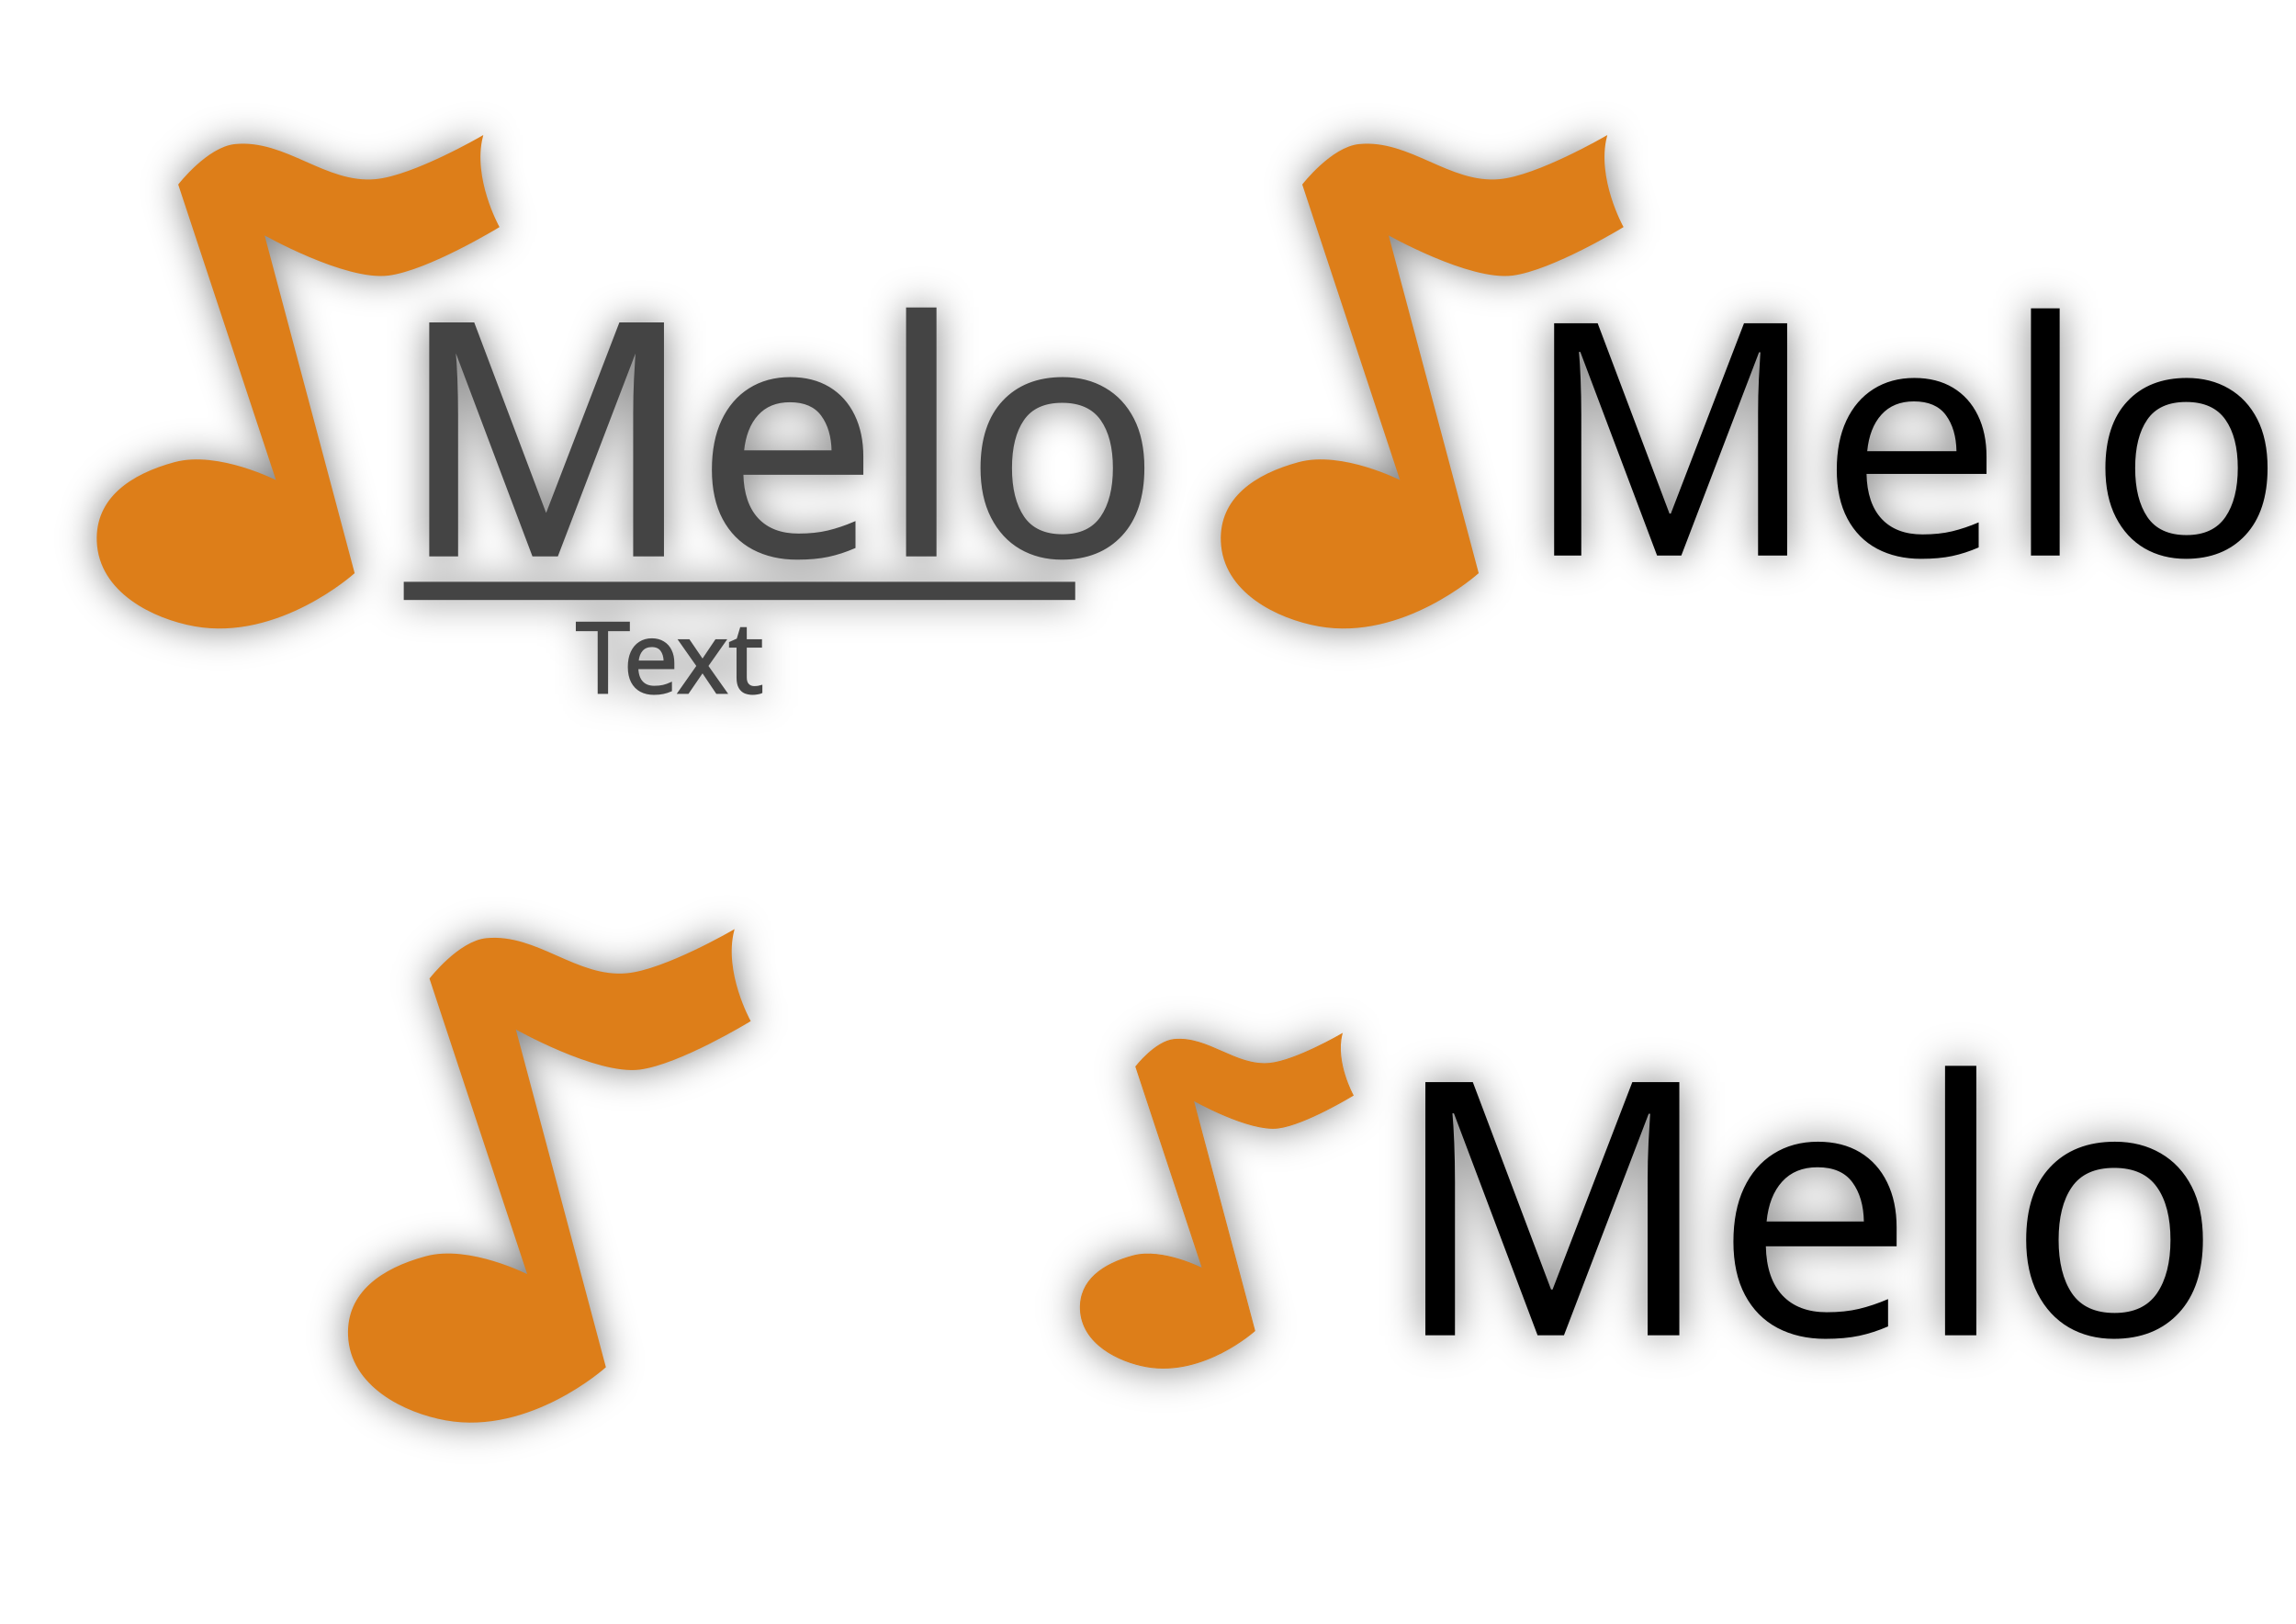
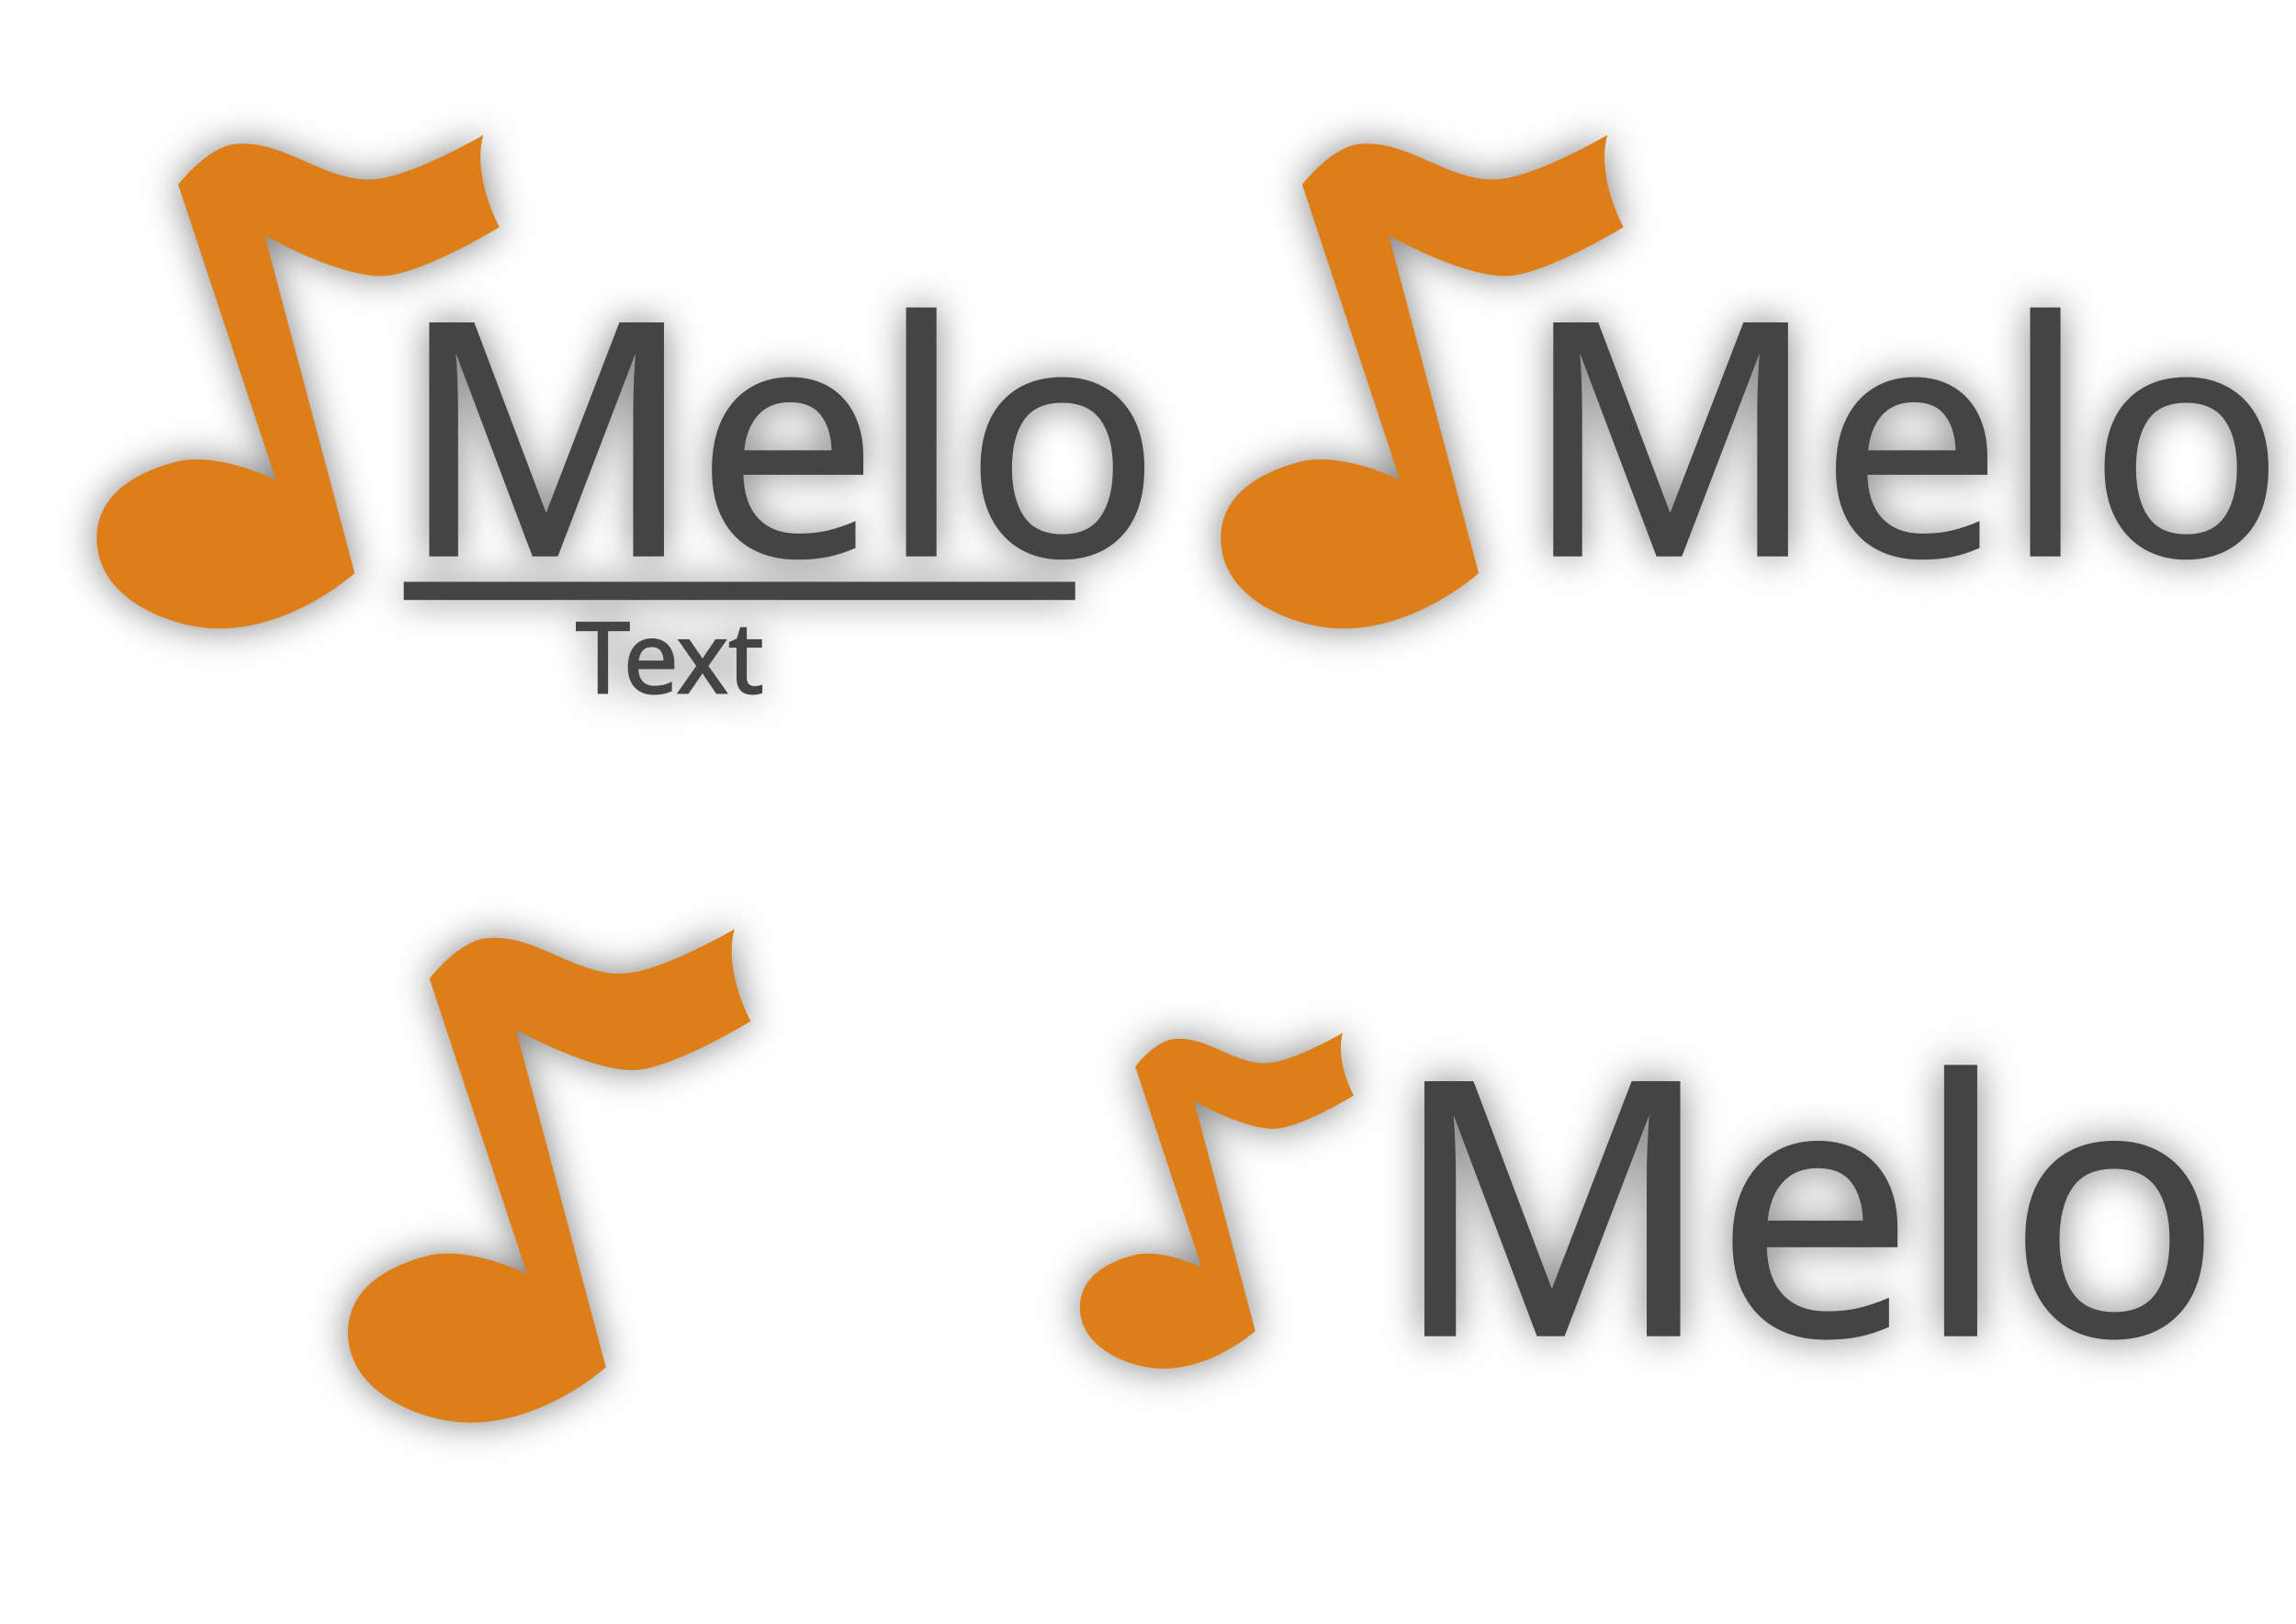
- <svg xmlns="http://www.w3.org/2000/svg" xmlns:xlink="http://www.w3.org/1999/xlink" id="svg8" version="1.1" viewBox="0 0 297 210" height="210mm" width="297mm">
+ <svg xmlns="http://www.w3.org/2000/svg" xmlns:xlink="http://www.w3.org/1999/xlink" id="svg8" version="1.1" viewBox="0 0 297 210" height="210mm" width="297mm" style="fill:#444444;fill-opacity:1;stroke:#444444;stroke-opacity:1">
  <defs id="defs2">
    <rect x="464.251" y="619.484" width="432.828" height="232.151" id="rect944" />
    <rect x="165.654" y="593.805" width="395.827" height="126.784" id="rect808" />
    <rect x="492.93" y="553.749" width="390.256" height="66.474" id="rect13415" />
    <filter style="color-interpolation-filters:sRGB;" id="filter517" x="-0.046" y="-0.149" width="1.093" height="1.296">
      <feFlood flood-opacity="0.502" flood-color="rgb(0,0,0)" result="flood" id="feFlood507" />
      <feComposite in="flood" in2="SourceGraphic" operator="in" result="composite1" id="feComposite509" />
      <feGaussianBlur in="composite1" stdDeviation="3" result="blur" id="feGaussianBlur511" />
      <feOffset dx="0" dy="0" result="offset" id="feOffset513" />
      <feComposite in="SourceGraphic" in2="offset" operator="over" result="composite2" id="feComposite515" />
    </filter>
    <filter style="color-interpolation-filters:sRGB;" id="filter430" x="-0.113" y="-0.094" width="1.227" height="1.187">
      <feFlood flood-opacity="0.502" flood-color="rgb(0,0,0)" result="flood" id="feFlood420" />
      <feComposite in="flood" in2="SourceGraphic" operator="in" result="composite1" id="feComposite422" />
      <feGaussianBlur in="composite1" stdDeviation="3" result="blur" id="feGaussianBlur424" />
      <feOffset dx="0" dy="0" result="offset" id="feOffset426" />
      <feComposite in="SourceGraphic" in2="offset" operator="over" result="composite2" id="feComposite428" />
    </filter>
  </defs>
  <g id="icon" style="stroke:none">
    <rect style="fill:none;stroke:none;stroke-width:0.267" id="icon_rect" width="75.5" height="75.5" x="32.54" y="114.4" />
    <use x="0" y="0" xlink:href="#logo" id="use376" transform="matrix(0.8004393,0,0,0.8004393,-12.74938,6.99239)" style="display:inline;stroke:none;filter:url(#filter430)" />
  </g>
  <g transform="matrix(0.872362,0,0,0.872362,74.42972,-9.919538)" id="inline" style="display:inline;filter:url(#filter517)">
    <use x="0" y="0" xlink:href="#melo_text" id="inline_melo" style="display:inline" />
    <use x="0" y="0" xlink:href="#logo" id="use475" style="display:inline" transform="matrix(0.623795,0,0,0.624233,29.7953,76.24342)" />
  </g>
  <g id="main" style="display:inline;filter:url(#filter517)" transform="matrix(0.8004367,0,0,0.8004396,100.1505,-95.70755)">
    <use x="0" y="0" xlink:href="#melo_text" id="use1098" style="display:inline" transform="translate(-1.041095e-6)" />
    <use x="0" y="0" xlink:href="#logo" id="use1095" />
  </g>
-   <g transform="matrix(0.8004393,0,0,0.8004393,-45.2497,-95.70748)" id="full" style="display:inline;filter:url(#filter517);fill:#444444;fill-opacity:1;stroke:#444444;stroke-opacity:1">
+   <g transform="matrix(0.8004393,0,0,0.8004393,-45.2497,-95.70748)" id="full" style="display:inline;filter:url(#filter517)">
    <text xml:space="preserve" style="font-style:normal;font-variant:normal;font-weight:normal;font-stretch:normal;font-size:15.895px;font-family:Designosaur;-inkscape-font-specification:Designosaur;text-align:center;text-anchor:middle;stroke-width:0.271" x="175.512" y="230.513" id="header_text" transform="scale(0.9955264,1.004494)">
      <tspan id="tspan145" style="text-align:center;text-anchor:middle;stroke-width:0.271" x="177.896" y="230.513">Text </tspan>
    </text>
    <rect y="213.681" x="121.886" height="2.726" width="108.297" id="bar" style="stroke-width:0.211" />
    <text xml:space="preserve" style="font-style:normal;font-variant:normal;font-weight:normal;font-stretch:normal;font-size:52.681px;font-family:Designosaur;-inkscape-font-specification:Designosaur;stroke-width:0.275" x="120.617" y="209.85" id="melo_text" transform="scale(1.002481,0.9975247)">
      <tspan id="tspan151" style="font-size:52.681px;stroke-width:0.275" x="120.617" y="209.85">Melo</tspan>
    </text>
    <path id="logo" d="m 101.352,197.394 c 0,0 -9.552,-4.92 -16.572,-3.024 -7.133,1.927 -12.739,5.798 -12.473,12.662 0.317,8.176 9.055,12.416 15.686,13.607 13.548,2.434 25.702,-8.504 25.702,-8.504 l -14.606,-54.791 c 0,0 13.268,7.516 20.222,6.615 6.407,-0.831 17.765,-7.749 17.765,-7.749 0,0 -4.326,-7.807 -2.646,-14.552 0,0 -11.036,6.423 -17.198,6.993 -8.132,0.751 -14.55,-6.451 -22.679,-5.67 -4.414,0.424 -9.071,6.426 -9.071,6.426 z" style="display:inline;fill:#dd7e19;stroke:#dd7e19;stroke-width:0.265;stroke-linecap:butt;stroke-linejoin:miter;stroke-dasharray:none" />
  </g>
</svg>
